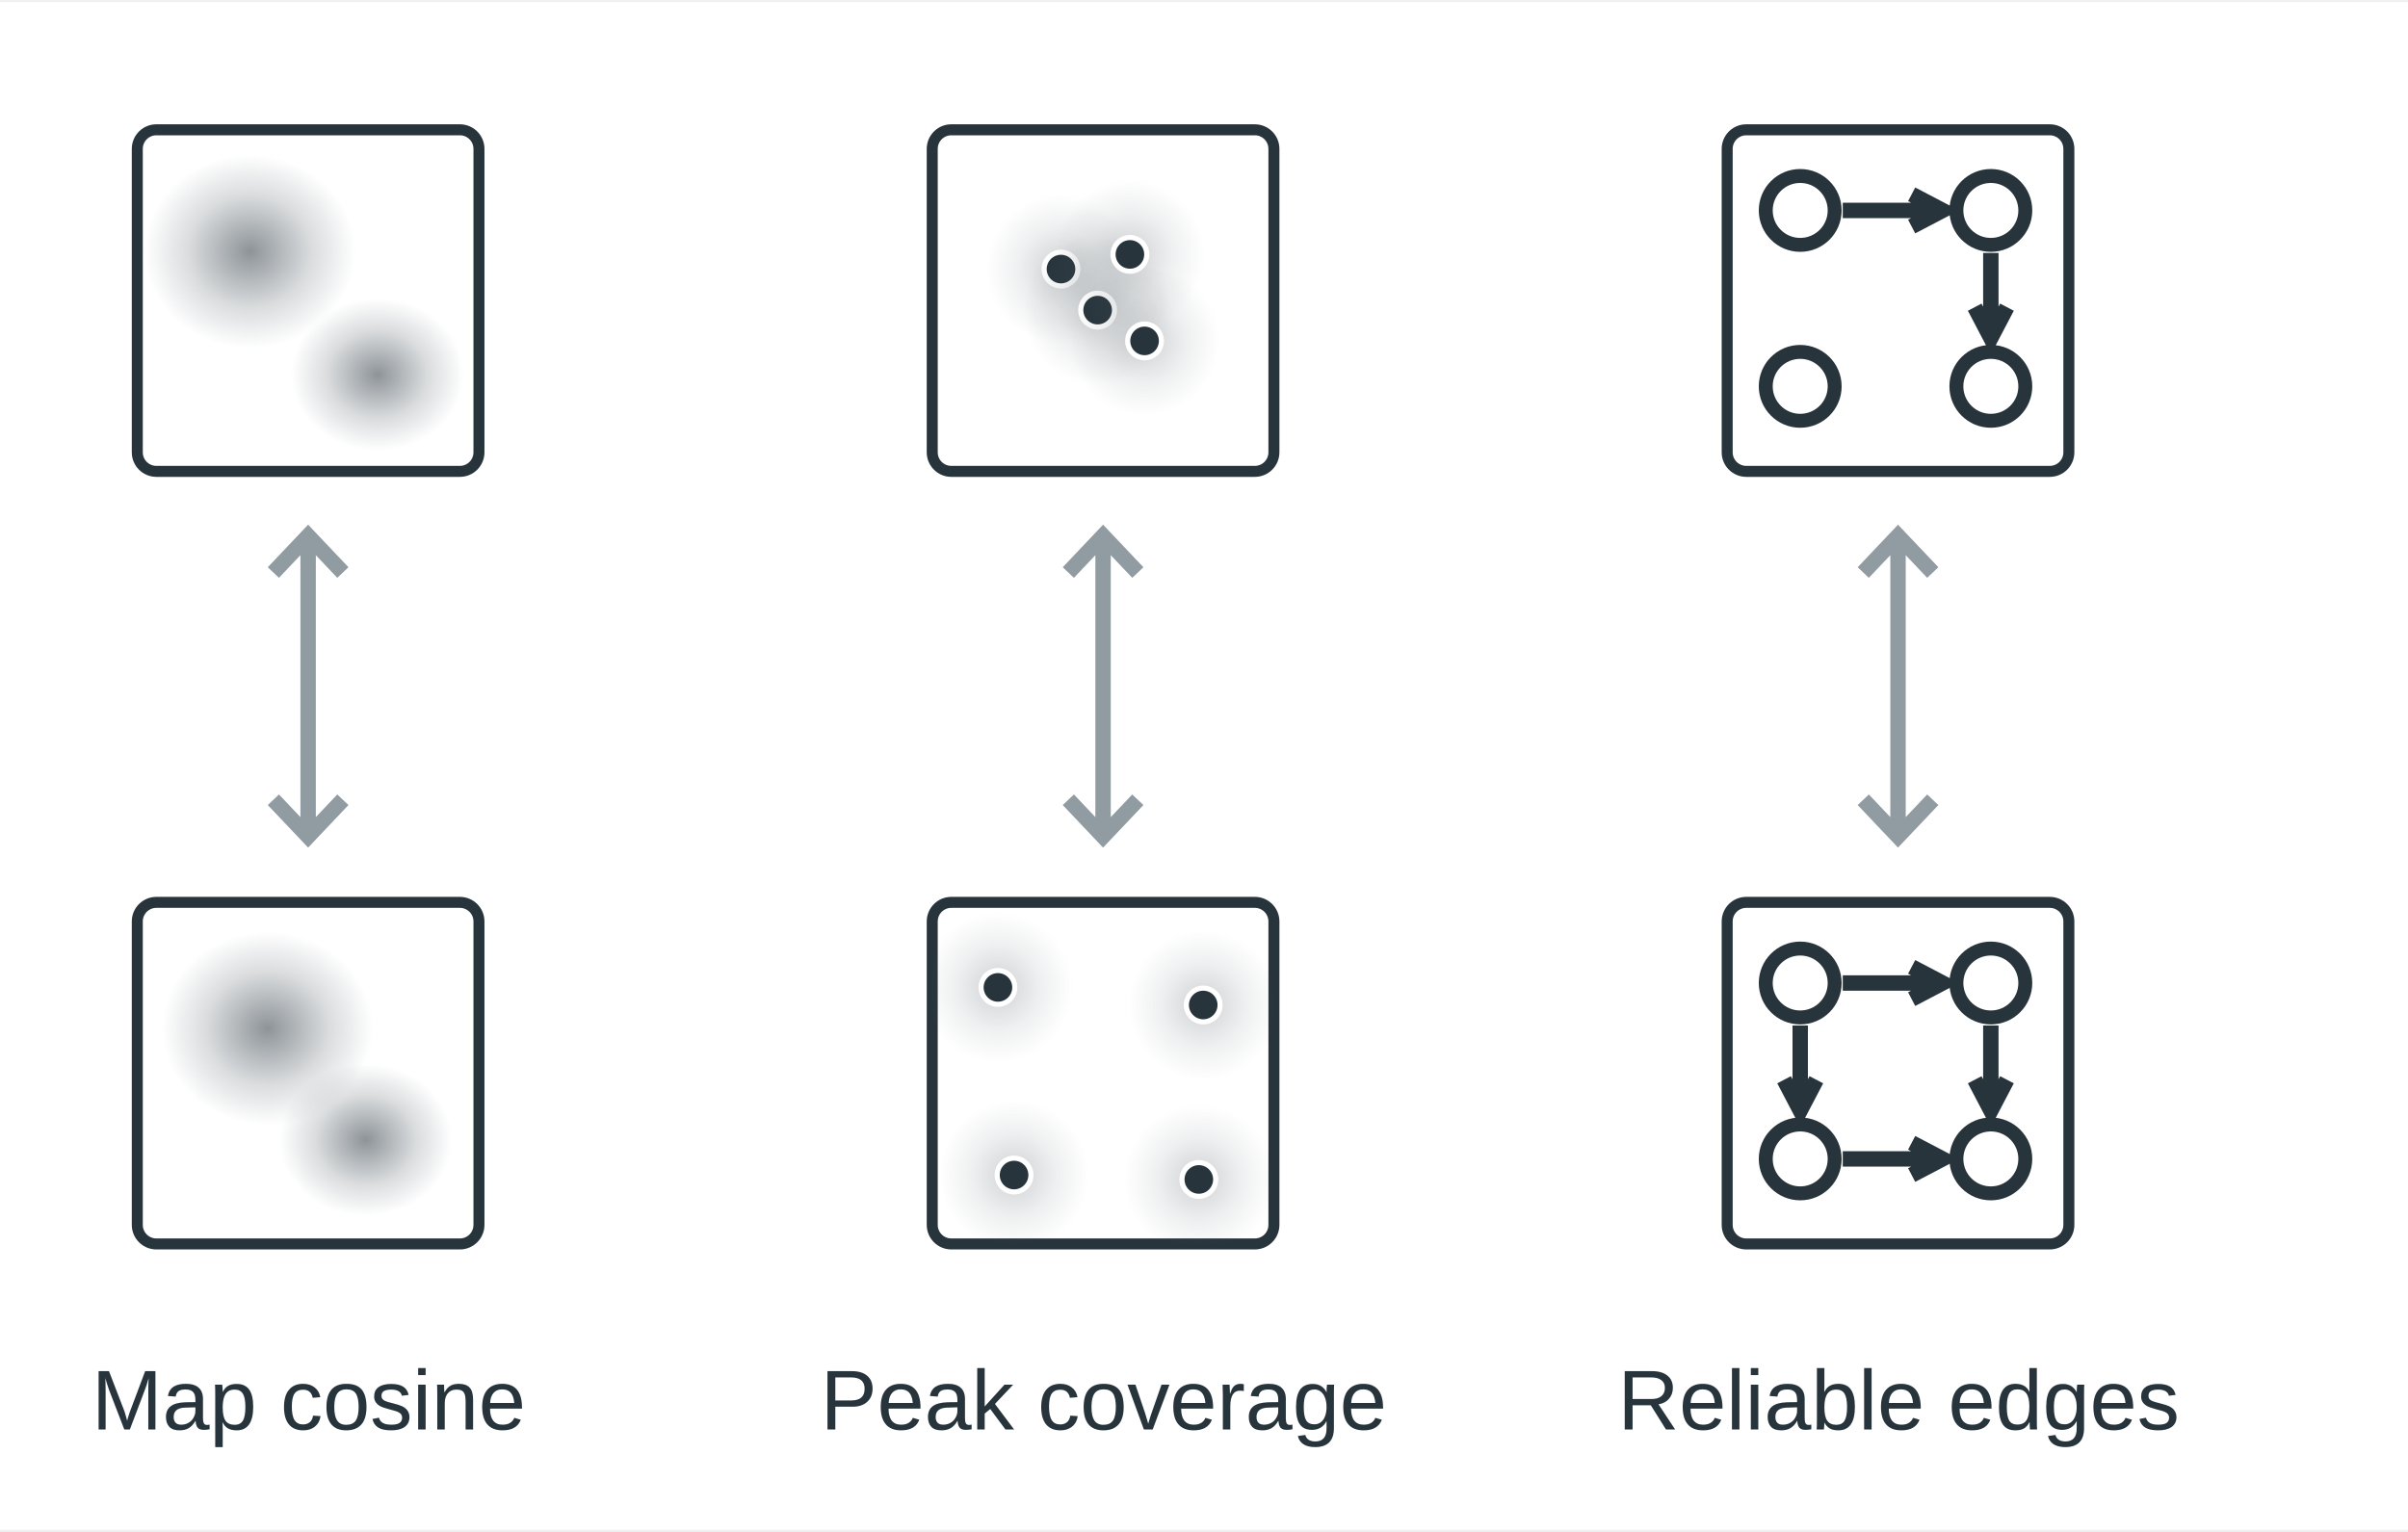
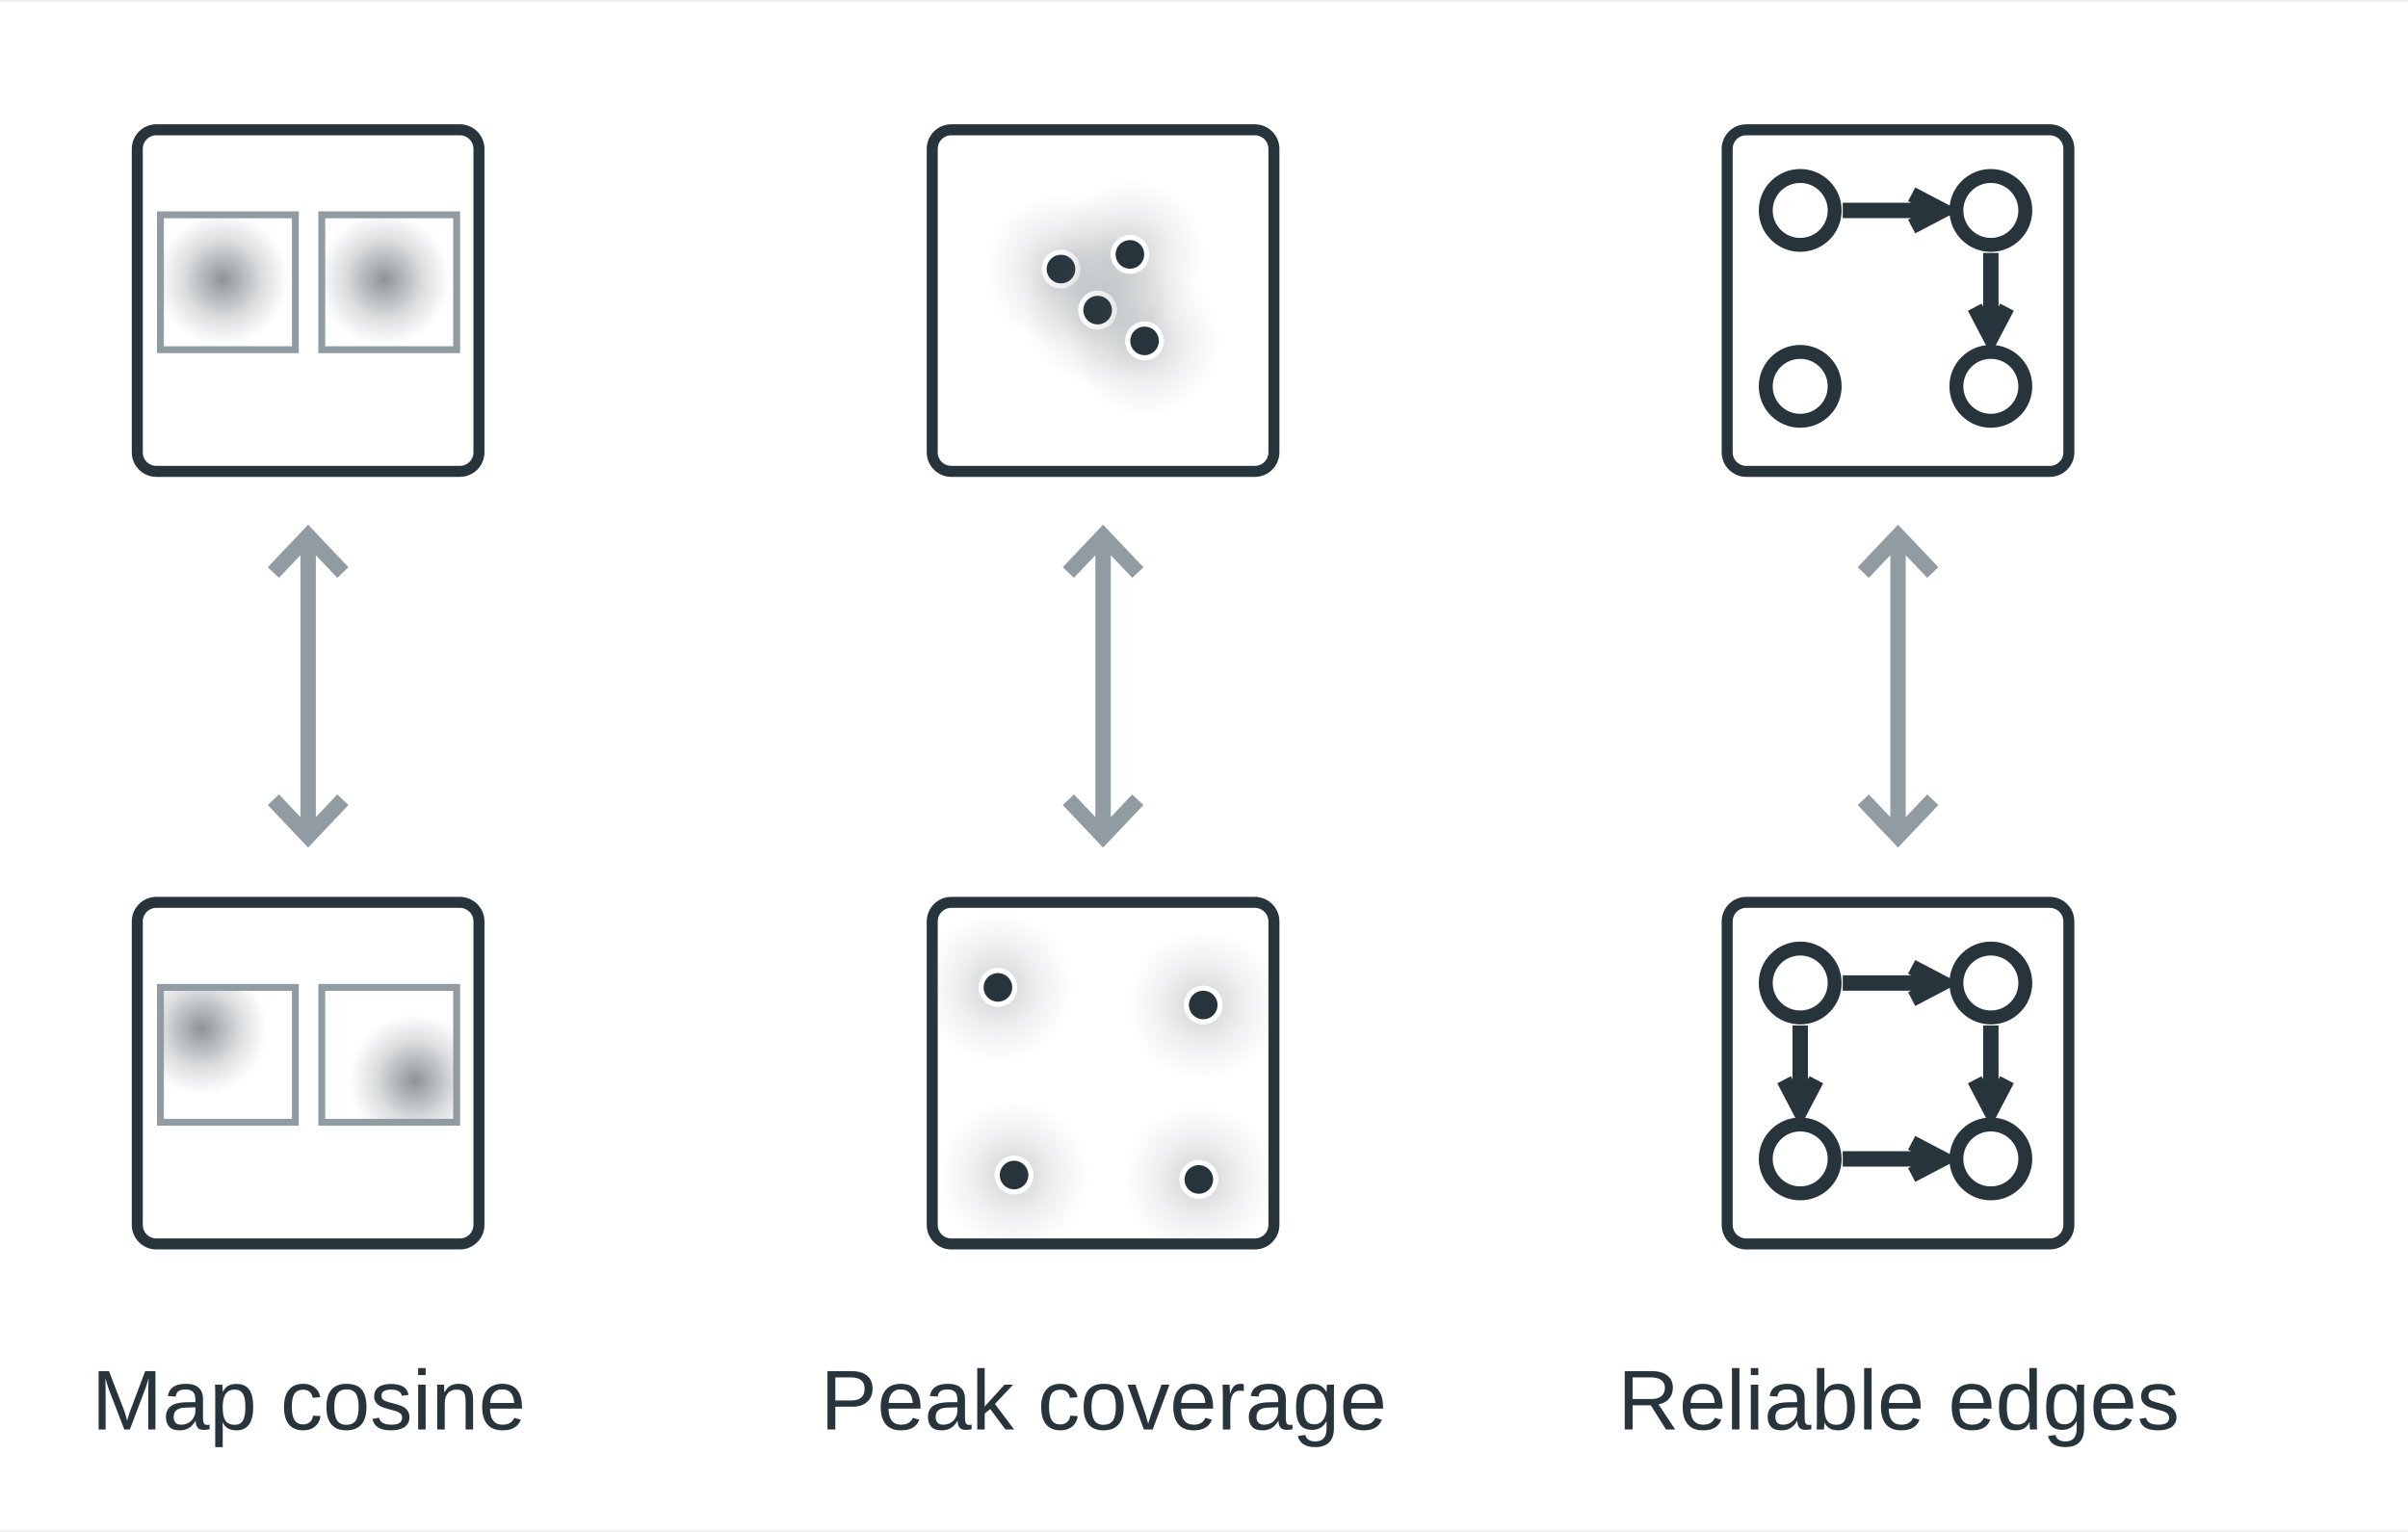
<svg xmlns="http://www.w3.org/2000/svg" width="110mm" height="70mm" viewBox="0 0 312 198">
  <rect width="312" height="198" fill="white" />
  <style>text{font:11px Arial,sans-serif;fill:#27343c}</style>
  <g transform="translate(13,8) scale(1.9)">
    <defs>
      <radialGradient id="cosine-rate">
        <stop offset="0" stop-color="#555f66" stop-opacity="0.67" />
        <stop offset="0.58" stop-color="#555f66" stop-opacity="0.22" />
        <stop offset="1" stop-color="#555f66" stop-opacity="0" />
      </radialGradient>
+       <clipPath id="cosine-similar-a-clip">
+         <rect x="4.1" y="10.3" width="9.2" height="9.2" />
+       </clipPath>
+       <clipPath id="cosine-similar-b-clip">
+         <rect x="15.1" y="10.3" width="9.2" height="9.2" />
+       </clipPath>
+       <clipPath id="cosine-different-a-clip">
+         <rect x="4.1" y="63.0" width="9.2" height="9.2" />
+       </clipPath>
+       <clipPath id="cosine-different-b-clip">
+         <rect x="15.1" y="63.0" width="9.2" height="9.2" />
+       </clipPath>
    </defs>
    <rect x="2.52" y="4.5" width="23.3" height="23.3" rx="1.3" fill="white" stroke="#27343c" stroke-width="0.75" />
    <rect x="2.52" y="57.2" width="23.3" height="23.3" rx="1.3" fill="white" stroke="#27343c" stroke-width="0.75" />
-     <ellipse cx="10.2" cy="12.8" rx="7.2" ry="6.6" fill="url(#cosine-rate)" />
-     <ellipse cx="18.9" cy="21.2" rx="5.9" ry="5.2" fill="url(#cosine-rate)" />
-     <ellipse cx="11.4" cy="65.8" rx="7.2" ry="6.6" fill="url(#cosine-rate)" />
-     <ellipse cx="18.1" cy="73.4" rx="5.9" ry="5.2" fill="url(#cosine-rate)" />
+     <rect x="4.1" y="10.3" width="9.2" height="9.2" fill="white" />
+     <g clip-path="url(#cosine-similar-a-clip)">
+       <circle cx="8.35" cy="14.7" r="4.5" fill="url(#cosine-rate)" />
+     </g>
+     <rect x="4.1" y="10.3" width="9.2" height="9.2" fill="none" stroke="#919ba2" stroke-width="0.47" />
+     <rect x="15.1" y="10.3" width="9.2" height="9.2" fill="white" />
+     <g clip-path="url(#cosine-similar-b-clip)">
+       <circle cx="19.35" cy="14.7" r="4.5" fill="url(#cosine-rate)" />
+     </g>
+     <rect x="15.1" y="10.3" width="9.2" height="9.2" fill="none" stroke="#919ba2" stroke-width="0.47" />
+     <rect x="4.1" y="63.0" width="9.2" height="9.2" fill="white" />
+     <g clip-path="url(#cosine-different-a-clip)">
+       <circle cx="6.9" cy="65.8" r="4.5" fill="url(#cosine-rate)" />
+     </g>
+     <rect x="4.1" y="63.0" width="9.2" height="9.2" fill="none" stroke="#919ba2" stroke-width="0.47" />
+     <rect x="15.1" y="63.0" width="9.2" height="9.2" fill="white" />
+     <g clip-path="url(#cosine-different-b-clip)">
+       <circle cx="21.45" cy="69.35" r="4.5" fill="url(#cosine-rate)" />
+     </g>
+     <rect x="15.1" y="63.0" width="9.2" height="9.2" fill="none" stroke="#919ba2" stroke-width="0.47" />
    <path d="M 14.17,32.2 V 52.7 M 11.8,34.7 L 14.17,32.2 L 16.54,34.7 M 11.8,50.2 L 14.17,52.7 L 16.54,50.2" fill="none" stroke="#919ba2" stroke-width="1.05" />
  </g>
  <text x="40" y="185" text-anchor="middle">Map cosine</text>
  <g transform="translate(116,8) scale(1.9)">
    <defs>
      <radialGradient id="coverage-blur">
        <stop offset="0" stop-color="#555f66" stop-opacity="0.29" />
        <stop offset="0.55" stop-color="#555f66" stop-opacity="0.1" />
        <stop offset="1" stop-color="#555f66" stop-opacity="0" />
      </radialGradient>
      <clipPath id="coverage-top">
        <rect x="2.52" y="4.5" width="23.3" height="23.3" />
      </clipPath>
      <clipPath id="coverage-bottom">
        <rect x="2.52" y="57.2" width="23.3" height="23.3" />
      </clipPath>
    </defs>
    <rect x="2.52" y="4.5" width="23.3" height="23.3" rx="1.3" fill="white" stroke="#27343c" stroke-width="0.75" />
    <rect x="2.52" y="57.2" width="23.3" height="23.3" rx="1.3" fill="white" stroke="#27343c" stroke-width="0.75" />
    <g clip-path="url(#coverage-top)">
      <circle cx="11.3" cy="14.0" r="5.1" fill="url(#coverage-blur)" />
      <circle cx="11.3" cy="14.0" r="1.15" fill="#27343c" stroke="white" stroke-width="0.35" />
      <circle cx="13.8" cy="16.8" r="5.1" fill="url(#coverage-blur)" />
      <circle cx="13.8" cy="16.8" r="1.15" fill="#27343c" stroke="white" stroke-width="0.35" />
      <circle cx="16.0" cy="13.0" r="5.1" fill="url(#coverage-blur)" />
      <circle cx="16.0" cy="13.0" r="1.15" fill="#27343c" stroke="white" stroke-width="0.35" />
      <circle cx="17.0" cy="18.9" r="5.1" fill="url(#coverage-blur)" />
      <circle cx="17.0" cy="18.9" r="1.15" fill="#27343c" stroke="white" stroke-width="0.35" />
    </g>
    <g clip-path="url(#coverage-bottom)">
      <circle cx="7.0" cy="63.0" r="5.1" fill="url(#coverage-blur)" />
      <circle cx="7.0" cy="63.0" r="1.15" fill="#27343c" stroke="white" stroke-width="0.35" />
      <circle cx="21.0" cy="64.2" r="5.1" fill="url(#coverage-blur)" />
      <circle cx="21.0" cy="64.2" r="1.15" fill="#27343c" stroke="white" stroke-width="0.35" />
      <circle cx="8.1" cy="75.8" r="5.1" fill="url(#coverage-blur)" />
      <circle cx="8.1" cy="75.8" r="1.15" fill="#27343c" stroke="white" stroke-width="0.35" />
      <circle cx="20.7" cy="76.1" r="5.1" fill="url(#coverage-blur)" />
      <circle cx="20.7" cy="76.1" r="1.15" fill="#27343c" stroke="white" stroke-width="0.35" />
    </g>
    <path d="M 14.17,32.2 V 52.7 M 11.8,34.7 L 14.17,32.2 L 16.54,34.7 M 11.8,50.2 L 14.17,52.7 L 16.54,50.2" fill="none" stroke="#919ba2" stroke-width="1.05" />
  </g>
  <text x="143" y="185" text-anchor="middle">Peak coverage</text>
  <g transform="translate(219,8) scale(1.9)">
    <rect x="2.52" y="4.5" width="23.3" height="23.3" rx="1.3" fill="white" stroke="#27343c" stroke-width="0.75" />
    <rect x="2.52" y="57.2" width="23.3" height="23.3" rx="1.3" fill="white" stroke="#27343c" stroke-width="0.75" />
    <path d="M 10.40,10.00 L 17.20,10.00 M 15.10,11.10 L 17.20,10.00 L 15.10,8.90" fill="none" stroke="#27343c" stroke-width="1.05" />
    <path d="M 20.50,12.90 L 20.50,18.70 M 19.40,16.60 L 20.50,18.70 L 21.60,16.60" fill="none" stroke="#27343c" stroke-width="1.05" />
    <circle cx="7.5" cy="10" r="2.35" fill="white" stroke="#27343c" stroke-width="0.95" />
    <circle cx="20.5" cy="10" r="2.35" fill="white" stroke="#27343c" stroke-width="0.95" />
    <circle cx="7.5" cy="22" r="2.35" fill="white" stroke="#27343c" stroke-width="0.95" />
    <circle cx="20.5" cy="22" r="2.35" fill="white" stroke="#27343c" stroke-width="0.95" />
    <path d="M 10.40,62.70 L 17.20,62.70 M 15.10,63.80 L 17.20,62.70 L 15.10,61.60" fill="none" stroke="#27343c" stroke-width="1.05" />
    <path d="M 7.50,65.60 L 7.50,71.40 M 6.40,69.30 L 7.50,71.40 L 8.60,69.30" fill="none" stroke="#27343c" stroke-width="1.05" />
    <path d="M 20.50,65.60 L 20.50,71.40 M 19.40,69.30 L 20.50,71.40 L 21.60,69.30" fill="none" stroke="#27343c" stroke-width="1.05" />
    <path d="M 10.40,74.70 L 17.20,74.70 M 15.10,75.80 L 17.20,74.70 L 15.10,73.60" fill="none" stroke="#27343c" stroke-width="1.05" />
    <circle cx="7.5" cy="62.7" r="2.35" fill="white" stroke="#27343c" stroke-width="0.95" />
    <circle cx="20.5" cy="62.7" r="2.35" fill="white" stroke="#27343c" stroke-width="0.95" />
    <circle cx="7.5" cy="74.7" r="2.35" fill="white" stroke="#27343c" stroke-width="0.95" />
    <circle cx="20.5" cy="74.7" r="2.35" fill="white" stroke="#27343c" stroke-width="0.95" />
    <path d="M 14.17,32.2 V 52.7 M 11.8,34.7 L 14.17,32.2 L 16.54,34.7 M 11.8,50.2 L 14.17,52.7 L 16.54,50.2" fill="none" stroke="#919ba2" stroke-width="1.05" />
  </g>
  <text x="246" y="185" text-anchor="middle">Reliable edges</text>
</svg>
